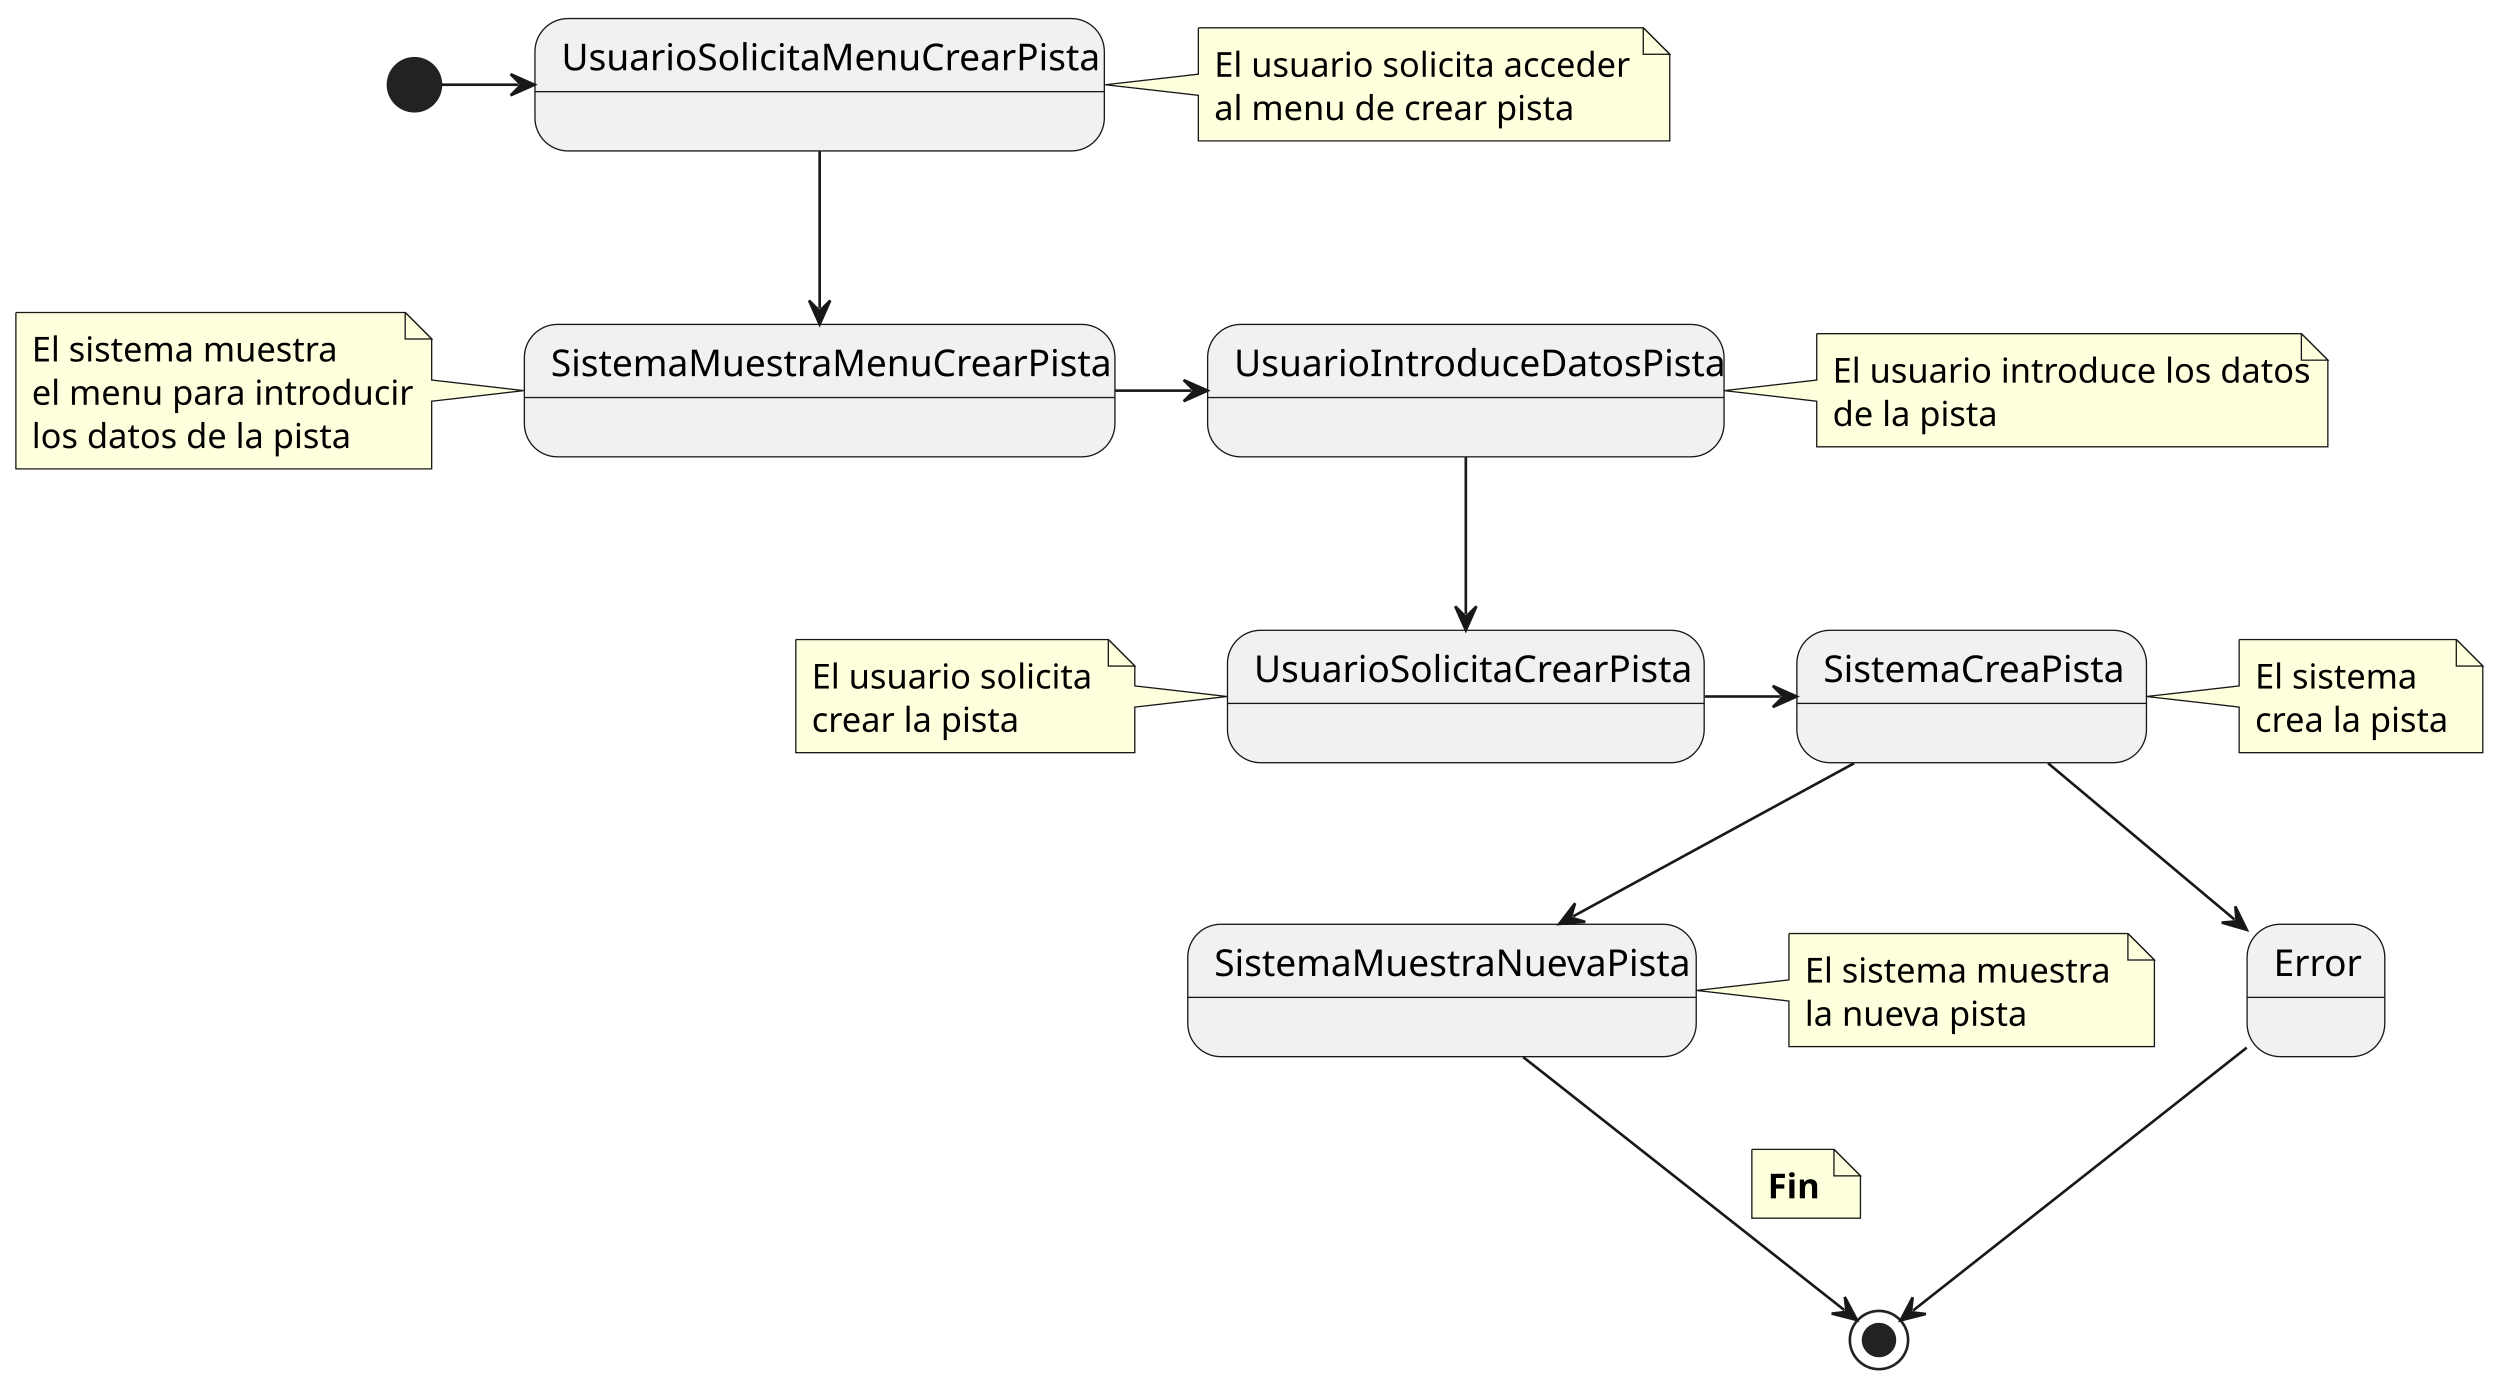
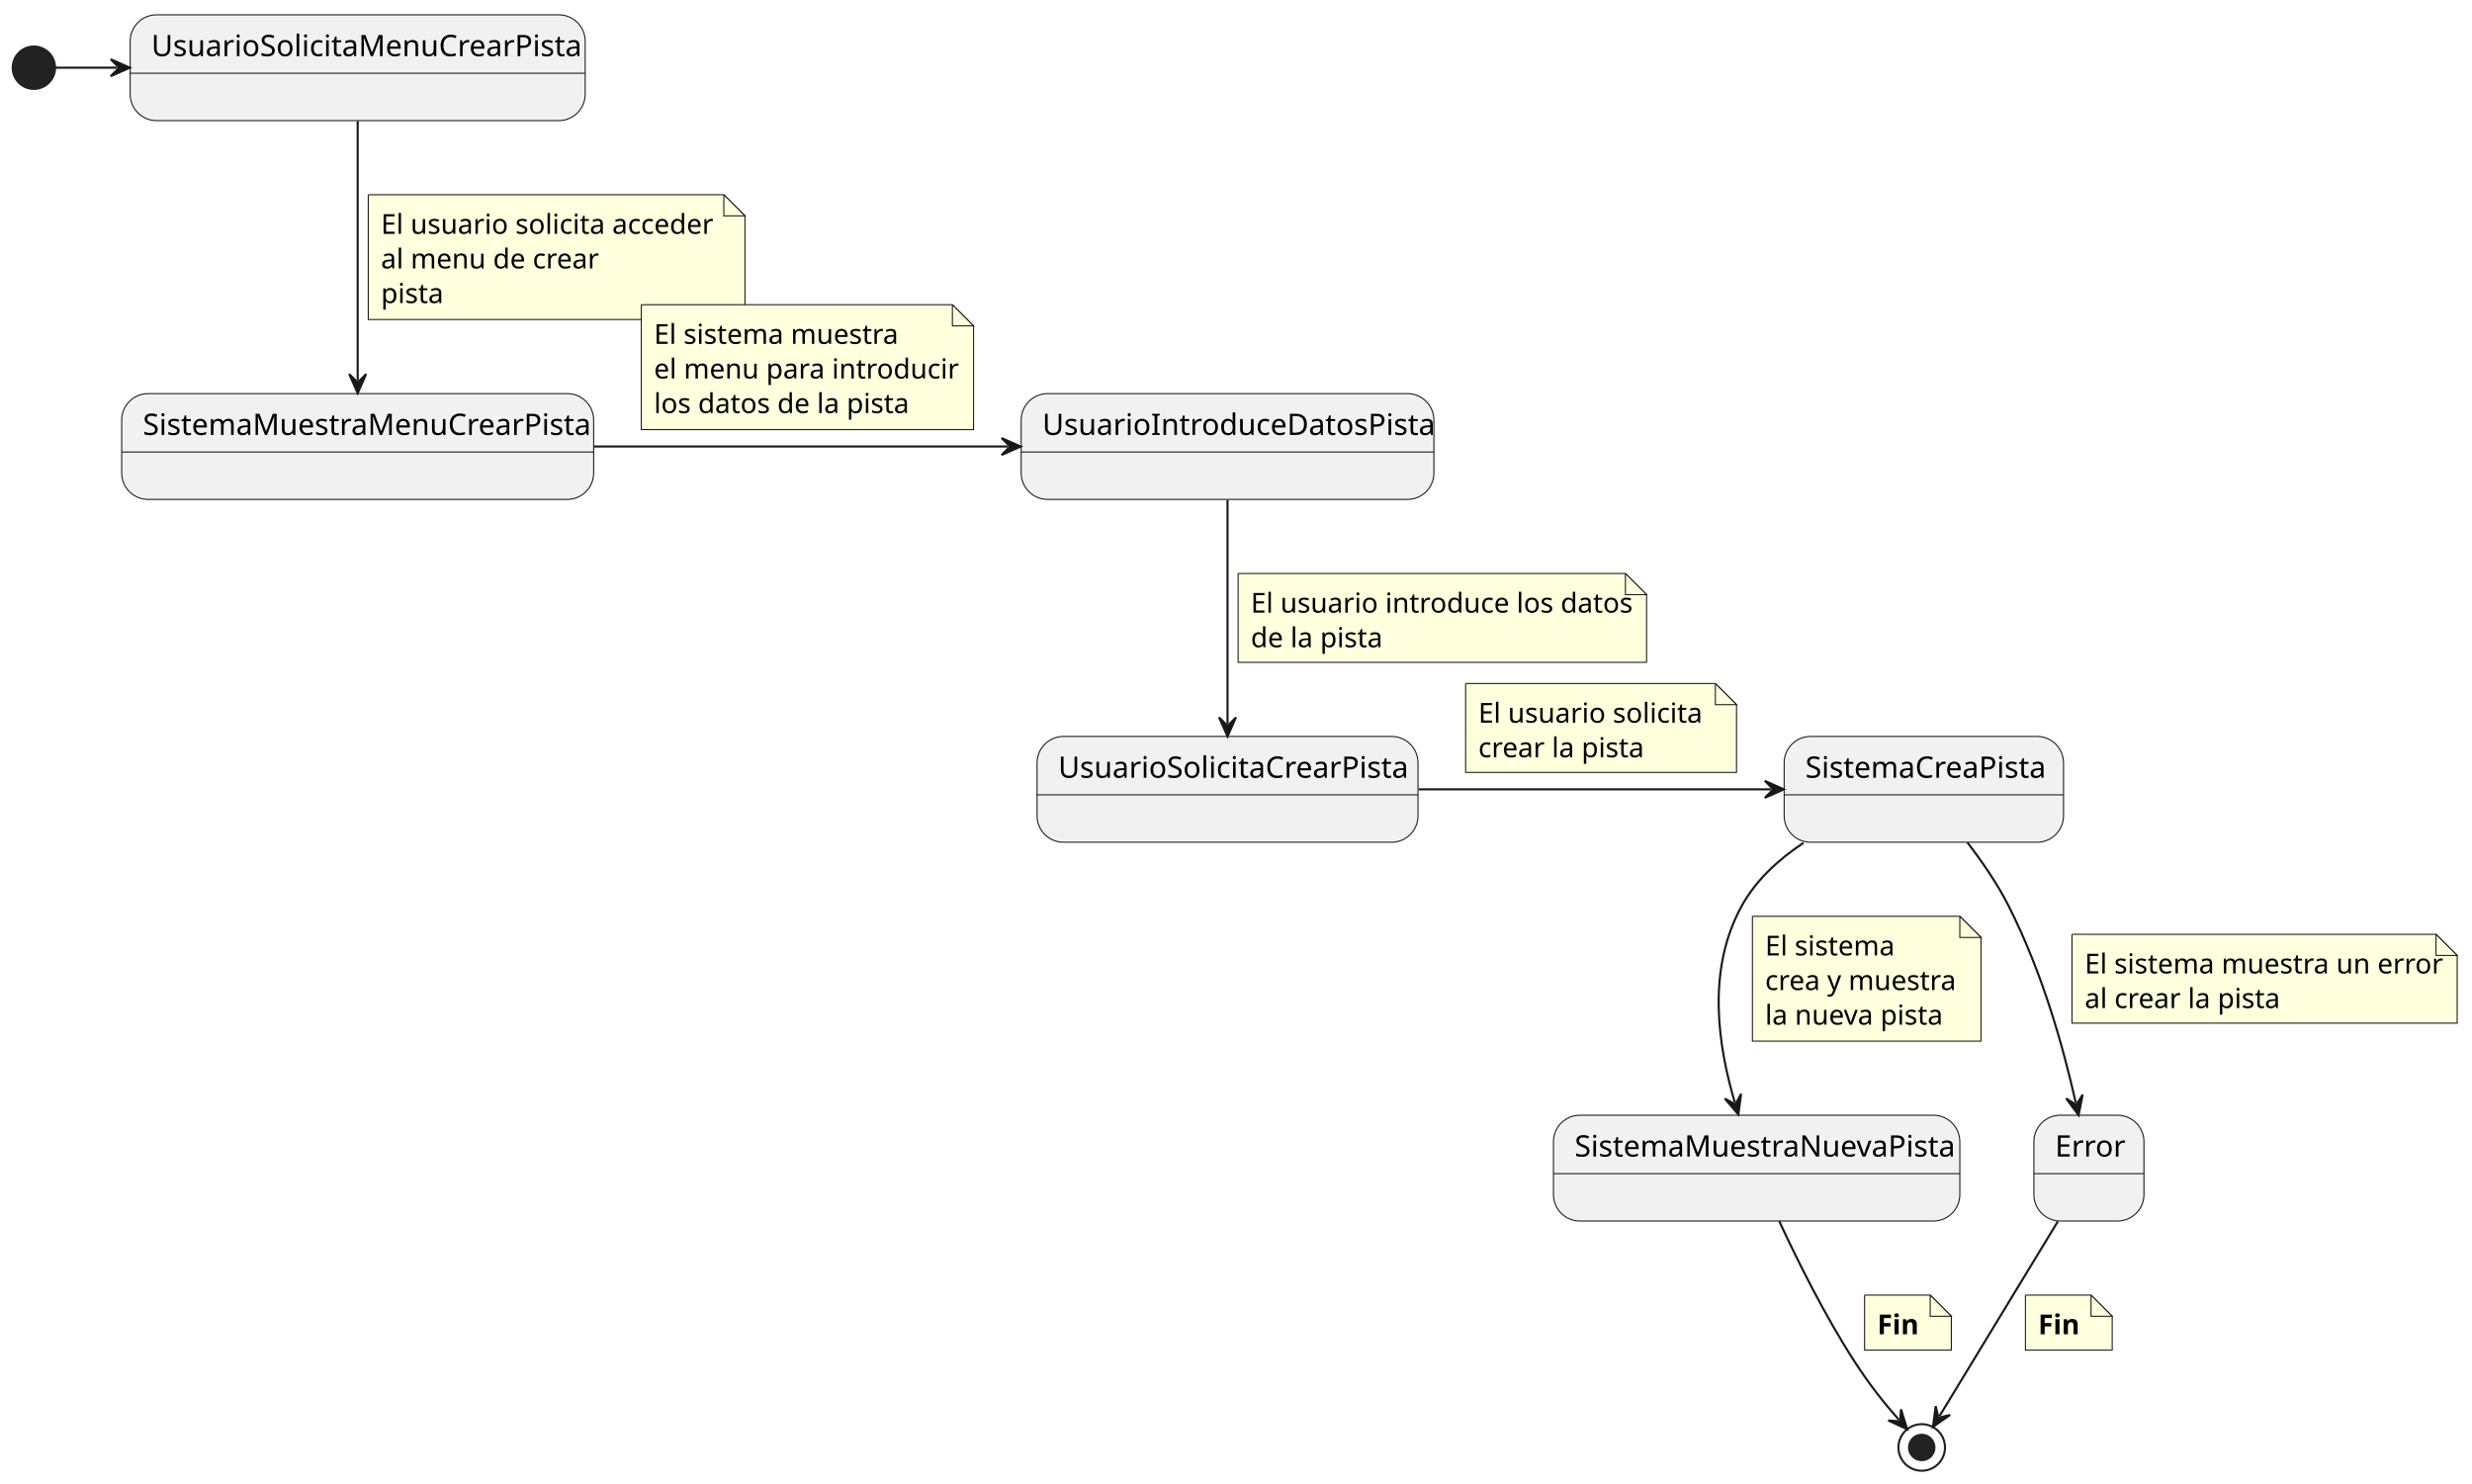
- <svg xmlns="http://www.w3.org/2000/svg" contentStyleType="text/css" height="523px" preserveAspectRatio="none" style="width:944px;height:523px;background:#FFFFFF;" version="1.1" viewBox="0 0 944 523" width="944px" zoomAndPan="magnify">
+ <svg xmlns="http://www.w3.org/2000/svg" contentStyleType="text/css" height="701px" preserveAspectRatio="none" style="width:1168px;height:701px;background:#FFFFFF;" version="1.1" viewBox="0 0 1168 701" width="1168px" zoomAndPan="magnify">
  <defs />
  <g>
-     <ellipse cx="156.5" cy="32" fill="#222222" rx="10" ry="10" style="stroke:#222222;stroke-width:1.0;" />
+     <ellipse cx="16" cy="32" fill="#222222" rx="10" ry="10" style="stroke:#222222;stroke-width:1.0;" />
    <g id="UsuarioSolicitaMenuCrearPista">
-       <rect fill="#F1F1F1" height="50" rx="12.5" ry="12.5" style="stroke:#181818;stroke-width:0.5;" width="215" x="202" y="7" />
-       <line style="stroke:#181818;stroke-width:0.5;" x1="202" x2="417" y1="34.609" y2="34.609" />
-       <text fill="#000000" font-family="sans-serif" font-size="14" lengthAdjust="spacing" textLength="195" x="212" y="26.533">UsuarioSolicitaMenuCrearPista</text>
+       <rect fill="#F1F1F1" height="50" rx="12.5" ry="12.5" style="stroke:#181818;stroke-width:0.5;" width="215" x="61.5" y="7" />
+       <line style="stroke:#181818;stroke-width:0.5;" x1="61.5" x2="276.5" y1="34.609" y2="34.609" />
+       <text fill="#000000" font-family="sans-serif" font-size="14" lengthAdjust="spacing" textLength="195" x="71.5" y="26.533">UsuarioSolicitaMenuCrearPista</text>
    </g>
    <g id="SistemaMuestraMenuCrearPista">
-       <rect fill="#F1F1F1" height="50" rx="12.5" ry="12.5" style="stroke:#181818;stroke-width:0.5;" width="223" x="198" y="122.5" />
-       <line style="stroke:#181818;stroke-width:0.5;" x1="198" x2="421" y1="150.109" y2="150.109" />
-       <text fill="#000000" font-family="sans-serif" font-size="14" lengthAdjust="spacing" textLength="203" x="208" y="142.033">SistemaMuestraMenuCrearPista</text>
-     </g>
-     <g id="elem_GMN7">
-       <path d="M452.5,10.5 L452.5,28 L417.34,32 L452.5,36 L452.5,53.203 A0,0 0 0 0 452.5,53.203 L630.5,53.203 A0,0 0 0 0 630.5,53.203 L630.5,20.5 L620.5,10.5 L452.5,10.5 A0,0 0 0 0 452.5,10.5 " fill="#FEFFDD" style="stroke:#181818;stroke-width:0.5;" />
-       <path d="M620.5,10.5 L620.5,20.5 L630.5,20.5 L620.5,10.5 " fill="#FEFFDD" style="stroke:#181818;stroke-width:0.5;" />
-       <text fill="#000000" font-family="sans-serif" font-size="13" lengthAdjust="spacing" textLength="153" x="458.5" y="28.995">El usuario solicita acceder</text>
-       <text fill="#000000" font-family="sans-serif" font-size="13" lengthAdjust="spacing" textLength="129" x="458.5" y="45.347">al menu de crear pista</text>
+       <rect fill="#F1F1F1" height="50" rx="12.5" ry="12.5" style="stroke:#181818;stroke-width:0.5;" width="223" x="57.5" y="186" />
+       <line style="stroke:#181818;stroke-width:0.5;" x1="57.5" x2="280.5" y1="213.609" y2="213.609" />
+       <text fill="#000000" font-family="sans-serif" font-size="14" lengthAdjust="spacing" textLength="203" x="67.5" y="205.533">SistemaMuestraMenuCrearPista</text>
    </g>
    <g id="UsuarioIntroduceDatosPista">
-       <rect fill="#F1F1F1" height="50" rx="12.5" ry="12.5" style="stroke:#181818;stroke-width:0.5;" width="195" x="456" y="122.5" />
-       <line style="stroke:#181818;stroke-width:0.5;" x1="456" x2="651" y1="150.109" y2="150.109" />
-       <text fill="#000000" font-family="sans-serif" font-size="14" lengthAdjust="spacing" textLength="175" x="466" y="142.033">UsuarioIntroduceDatosPista</text>
-     </g>
-     <g id="elem_GMN12">
-       <path d="M6,118 L6,177.055 A0,0 0 0 0 6,177.055 L163,177.055 A0,0 0 0 0 163,177.055 L163,151.5 L197.75,147.5 L163,143.5 L163,128 L153,118 L6,118 A0,0 0 0 0 6,118 " fill="#FEFFDD" style="stroke:#181818;stroke-width:0.5;" />
-       <path d="M153,118 L153,128 L163,128 L153,118 " fill="#FEFFDD" style="stroke:#181818;stroke-width:0.5;" />
-       <text fill="#000000" font-family="sans-serif" font-size="13" lengthAdjust="spacing" textLength="113" x="12" y="136.495">El sistema muestra</text>
-       <text fill="#000000" font-family="sans-serif" font-size="13" lengthAdjust="spacing" textLength="136" x="12" y="152.847">el menu  para introducir</text>
-       <text fill="#000000" font-family="sans-serif" font-size="13" lengthAdjust="spacing" textLength="117" x="12" y="169.198">los datos de la pista</text>
+       <rect fill="#F1F1F1" height="50" rx="12.5" ry="12.5" style="stroke:#181818;stroke-width:0.5;" width="195" x="482.5" y="186" />
+       <line style="stroke:#181818;stroke-width:0.5;" x1="482.5" x2="677.5" y1="213.609" y2="213.609" />
+       <text fill="#000000" font-family="sans-serif" font-size="14" lengthAdjust="spacing" textLength="175" x="492.5" y="205.533">UsuarioIntroduceDatosPista</text>
    </g>
    <g id="UsuarioSolicitaCrearPista">
-       <rect fill="#F1F1F1" height="50" rx="12.5" ry="12.5" style="stroke:#181818;stroke-width:0.5;" width="180" x="463.5" y="238" />
-       <line style="stroke:#181818;stroke-width:0.5;" x1="463.5" x2="643.5" y1="265.609" y2="265.609" />
-       <text fill="#000000" font-family="sans-serif" font-size="14" lengthAdjust="spacing" textLength="160" x="473.5" y="257.533">UsuarioSolicitaCrearPista</text>
-     </g>
-     <g id="elem_GMN17">
-       <path d="M686,126 L686,143.5 L651,147.5 L686,151.5 L686,168.703 A0,0 0 0 0 686,168.703 L879,168.703 A0,0 0 0 0 879,168.703 L879,136 L869,126 L686,126 A0,0 0 0 0 686,126 " fill="#FEFFDD" style="stroke:#181818;stroke-width:0.5;" />
-       <path d="M869,126 L869,136 L879,136 L869,126 " fill="#FEFFDD" style="stroke:#181818;stroke-width:0.5;" />
-       <text fill="#000000" font-family="sans-serif" font-size="13" lengthAdjust="spacing" textLength="172" x="692" y="144.495">El usuario introduce los datos</text>
-       <text fill="#000000" font-family="sans-serif" font-size="13" lengthAdjust="spacing" textLength="60" x="692" y="160.847">de la pista</text>
+       <rect fill="#F1F1F1" height="50" rx="12.5" ry="12.5" style="stroke:#181818;stroke-width:0.5;" width="180" x="490" y="348" />
+       <line style="stroke:#181818;stroke-width:0.5;" x1="490" x2="670" y1="375.609" y2="375.609" />
+       <text fill="#000000" font-family="sans-serif" font-size="14" lengthAdjust="spacing" textLength="160" x="500" y="367.533">UsuarioSolicitaCrearPista</text>
    </g>
    <g id="SistemaCreaPista">
-       <rect fill="#F1F1F1" height="50" rx="12.5" ry="12.5" style="stroke:#181818;stroke-width:0.5;" width="132" x="678.5" y="238" />
-       <line style="stroke:#181818;stroke-width:0.5;" x1="678.5" x2="810.5" y1="265.609" y2="265.609" />
-       <text fill="#000000" font-family="sans-serif" font-size="14" lengthAdjust="spacing" textLength="112" x="688.5" y="257.533">SistemaCreaPista</text>
-     </g>
-     <g id="elem_GMN22">
-       <path d="M300.5,241.5 L300.5,284.203 A0,0 0 0 0 300.5,284.203 L428.5,284.203 A0,0 0 0 0 428.5,284.203 L428.5,267 L463.33,263 L428.5,259 L428.5,251.5 L418.5,241.5 L300.5,241.5 A0,0 0 0 0 300.5,241.5 " fill="#FEFFDD" style="stroke:#181818;stroke-width:0.5;" />
-       <path d="M418.5,241.5 L418.5,251.5 L428.5,251.5 L418.5,241.5 " fill="#FEFFDD" style="stroke:#181818;stroke-width:0.5;" />
-       <text fill="#000000" font-family="sans-serif" font-size="13" lengthAdjust="spacing" textLength="103" x="306.5" y="259.995">El usuario solicita</text>
-       <text fill="#000000" font-family="sans-serif" font-size="13" lengthAdjust="spacing" textLength="75" x="306.5" y="276.347">crear la pista</text>
+       <rect fill="#F1F1F1" height="50" rx="12.5" ry="12.5" style="stroke:#181818;stroke-width:0.5;" width="132" x="843" y="348" />
+       <line style="stroke:#181818;stroke-width:0.5;" x1="843" x2="975" y1="375.609" y2="375.609" />
+       <text fill="#000000" font-family="sans-serif" font-size="14" lengthAdjust="spacing" textLength="112" x="853" y="367.533">SistemaCreaPista</text>
    </g>
    <g id="SistemaMuestraNuevaPista">
-       <rect fill="#F1F1F1" height="50" rx="12.5" ry="12.5" style="stroke:#181818;stroke-width:0.5;" width="192" x="448.5" y="349" />
-       <line style="stroke:#181818;stroke-width:0.5;" x1="448.5" x2="640.5" y1="376.609" y2="376.609" />
-       <text fill="#000000" font-family="sans-serif" font-size="14" lengthAdjust="spacing" textLength="172" x="458.5" y="368.533">SistemaMuestraNuevaPista</text>
-     </g>
-     <g id="elem_GMN27">
-       <path d="M845.5,241.5 L845.5,259 L810.54,263 L845.5,267 L845.5,284.203 A0,0 0 0 0 845.5,284.203 L937.5,284.203 A0,0 0 0 0 937.5,284.203 L937.5,251.5 L927.5,241.5 L845.5,241.5 A0,0 0 0 0 845.5,241.5 " fill="#FEFFDD" style="stroke:#181818;stroke-width:0.5;" />
-       <path d="M927.5,241.5 L927.5,251.5 L937.5,251.5 L927.5,241.5 " fill="#FEFFDD" style="stroke:#181818;stroke-width:0.5;" />
-       <text fill="#000000" font-family="sans-serif" font-size="13" lengthAdjust="spacing" textLength="62" x="851.5" y="259.995">El sistema</text>
-       <text fill="#000000" font-family="sans-serif" font-size="13" lengthAdjust="spacing" textLength="71" x="851.5" y="276.347">crea la pista</text>
+       <rect fill="#F1F1F1" height="50" rx="12.5" ry="12.5" style="stroke:#181818;stroke-width:0.5;" width="192" x="734" y="527" />
+       <line style="stroke:#181818;stroke-width:0.5;" x1="734" x2="926" y1="554.609" y2="554.609" />
+       <text fill="#000000" font-family="sans-serif" font-size="14" lengthAdjust="spacing" textLength="172" x="744" y="546.533">SistemaMuestraNuevaPista</text>
    </g>
    <g id="Error">
-       <rect fill="#F1F1F1" height="50" rx="12.5" ry="12.5" style="stroke:#181818;stroke-width:0.5;" width="52" x="848.5" y="349" />
-       <line style="stroke:#181818;stroke-width:0.5;" x1="848.5" x2="900.5" y1="376.609" y2="376.609" />
-       <text fill="#000000" font-family="sans-serif" font-size="14" lengthAdjust="spacing" textLength="32" x="858.5" y="368.533">Error</text>
+       <rect fill="#F1F1F1" height="50" rx="12.5" ry="12.5" style="stroke:#181818;stroke-width:0.5;" width="52" x="961" y="527" />
+       <line style="stroke:#181818;stroke-width:0.5;" x1="961" x2="1013" y1="554.609" y2="554.609" />
+       <text fill="#000000" font-family="sans-serif" font-size="14" lengthAdjust="spacing" textLength="32" x="971" y="546.533">Error</text>
    </g>
-     <ellipse cx="709.5" cy="506" fill="none" rx="11" ry="11" style="stroke:#222222;stroke-width:1.0;" />
-     <ellipse cx="709.5" cy="506" fill="#222222" rx="6" ry="6" style="stroke:#222222;stroke-width:1.0;" />
-     <g id="elem_GMN35">
-       <path d="M675.5,352.5 L675.5,370 L640.59,374 L675.5,378 L675.5,395.203 A0,0 0 0 0 675.5,395.203 L813.5,395.203 A0,0 0 0 0 813.5,395.203 L813.5,362.5 L803.5,352.5 L675.5,352.5 A0,0 0 0 0 675.5,352.5 " fill="#FEFFDD" style="stroke:#181818;stroke-width:0.5;" />
-       <path d="M803.5,352.5 L803.5,362.5 L813.5,362.5 L803.5,352.5 " fill="#FEFFDD" style="stroke:#181818;stroke-width:0.5;" />
-       <text fill="#000000" font-family="sans-serif" font-size="13" lengthAdjust="spacing" textLength="113" x="681.5" y="370.995">El sistema muestra</text>
-       <text fill="#000000" font-family="sans-serif" font-size="13" lengthAdjust="spacing" textLength="79" x="681.5" y="387.347">la nueva pista</text>
-     </g>
+     <ellipse cx="908" cy="684" fill="none" rx="11" ry="11" style="stroke:#222222;stroke-width:1.0;" />
+     <ellipse cx="908" cy="684" fill="#222222" rx="6" ry="6" style="stroke:#222222;stroke-width:1.0;" />
    <g id="link_*start*_UsuarioSolicitaMenuCrearPista">
-       <path d="M166.66,32 C178.38,32 184.09,32 195.81,32 " fill="none" id="*start*-to-UsuarioSolicitaMenuCrearPista" style="stroke:#181818;stroke-width:1.0;" />
-       <polygon fill="#181818" points="201.81,32,192.81,28,196.81,32,192.81,36,201.81,32" style="stroke:#181818;stroke-width:1.0;" />
+       <path d="M26.16,32 C37.88,32 43.59,32 55.31,32 " fill="none" id="*start*-to-UsuarioSolicitaMenuCrearPista" style="stroke:#181818;stroke-width:1.0;" />
+       <polygon fill="#181818" points="61.31,32,52.31,28,56.31,32,52.31,36,61.31,32" style="stroke:#181818;stroke-width:1.0;" />
    </g>
    <g id="link_UsuarioSolicitaMenuCrearPista_SistemaMuestraMenuCrearPista">
-       <path d="M309.5,57.07 C309.5,76.33 309.5,97.21 309.5,116.46 " fill="none" id="UsuarioSolicitaMenuCrearPista-to-SistemaMuestraMenuCrearPista" style="stroke:#181818;stroke-width:1.0;" />
-       <polygon fill="#181818" points="309.5,122.46,313.5,113.46,309.5,117.46,305.5,113.46,309.5,122.46" style="stroke:#181818;stroke-width:1.0;" />
+       <path d="M169,57.24 C169,91.04 169,145.97 169,179.77 " fill="none" id="UsuarioSolicitaMenuCrearPista-to-SistemaMuestraMenuCrearPista" style="stroke:#181818;stroke-width:1.0;" />
+       <polygon fill="#181818" points="169,185.77,173,176.77,169,180.77,165,176.77,169,185.77" style="stroke:#181818;stroke-width:1.0;" />
+       <path d="M174,92 L174,151 L352,151 L352,102 L342,92 L174,92 " fill="#FEFFDD" style="stroke:#181818;stroke-width:0.5;" />
+       <path d="M342,92 L342,102 L352,102 L342,92 " fill="#FEFFDD" style="stroke:#181818;stroke-width:0.5;" />
+       <text fill="#000000" font-family="sans-serif" font-size="13" lengthAdjust="spacing" textLength="153" x="180" y="110.495">El usuario solicita acceder</text>
+       <text fill="#000000" font-family="sans-serif" font-size="13" lengthAdjust="spacing" textLength="97" x="180" y="126.847">al menu de crear</text>
+       <text fill="#000000" font-family="sans-serif" font-size="13" lengthAdjust="spacing" textLength="28" x="180" y="143.198">pista</text>
    </g>
    <g id="link_SistemaMuestraMenuCrearPista_UsuarioIntroduceDatosPista">
-       <path d="M421.02,147.5 C432.66,147.5 438.3,147.5 449.95,147.5 " fill="none" id="SistemaMuestraMenuCrearPista-to-UsuarioIntroduceDatosPista" style="stroke:#181818;stroke-width:1.0;" />
-       <polygon fill="#181818" points="455.95,147.5,446.95,143.5,450.95,147.5,446.95,151.5,455.95,147.5" style="stroke:#181818;stroke-width:1.0;" />
+       <path d="M280.76,211 C343.76,211 415.7,211 476.25,211 " fill="none" id="SistemaMuestraMenuCrearPista-to-UsuarioIntroduceDatosPista" style="stroke:#181818;stroke-width:1.0;" />
+       <polygon fill="#181818" points="482.25,211,473.25,207,477.25,211,473.25,215,482.25,211" style="stroke:#181818;stroke-width:1.0;" />
+       <path d="M303,144 L303,203 L460,203 L460,154 L450,144 L303,144 " fill="#FEFFDD" style="stroke:#181818;stroke-width:0.5;" />
+       <path d="M450,144 L450,154 L460,154 L450,144 " fill="#FEFFDD" style="stroke:#181818;stroke-width:0.5;" />
+       <text fill="#000000" font-family="sans-serif" font-size="13" lengthAdjust="spacing" textLength="113" x="309" y="162.495">El sistema muestra</text>
+       <text fill="#000000" font-family="sans-serif" font-size="13" lengthAdjust="spacing" textLength="136" x="309" y="178.847">el menu  para introducir</text>
+       <text fill="#000000" font-family="sans-serif" font-size="13" lengthAdjust="spacing" textLength="117" x="309" y="195.198">los datos de la pista</text>
    </g>
    <g id="link_UsuarioIntroduceDatosPista_UsuarioSolicitaCrearPista">
-       <path d="M553.5,172.57 C553.5,191.83 553.5,212.71 553.5,231.96 " fill="none" id="UsuarioIntroduceDatosPista-to-UsuarioSolicitaCrearPista" style="stroke:#181818;stroke-width:1.0;" />
-       <polygon fill="#181818" points="553.5,237.96,557.5,228.96,553.5,232.96,549.5,228.96,553.5,237.96" style="stroke:#181818;stroke-width:1.0;" />
+       <path d="M580,236.3 C580,266.55 580,311.89 580,342 " fill="none" id="UsuarioIntroduceDatosPista-to-UsuarioSolicitaCrearPista" style="stroke:#181818;stroke-width:1.0;" />
+       <polygon fill="#181818" points="580,348,584,339,580,343,576,339,580,348" style="stroke:#181818;stroke-width:1.0;" />
+       <path d="M585,271 L585,313 L778,313 L778,281 L768,271 L585,271 " fill="#FEFFDD" style="stroke:#181818;stroke-width:0.5;" />
+       <path d="M768,271 L768,281 L778,281 L768,271 " fill="#FEFFDD" style="stroke:#181818;stroke-width:0.5;" />
+       <text fill="#000000" font-family="sans-serif" font-size="13" lengthAdjust="spacing" textLength="172" x="591" y="289.495">El usuario introduce los datos</text>
+       <text fill="#000000" font-family="sans-serif" font-size="13" lengthAdjust="spacing" textLength="60" x="591" y="305.847">de la pista</text>
    </g>
    <g id="link_UsuarioSolicitaCrearPista_SistemaCreaPista">
-       <path d="M643.78,263 C655.32,263 660.86,263 672.4,263 " fill="none" id="UsuarioSolicitaCrearPista-to-SistemaCreaPista" style="stroke:#181818;stroke-width:1.0;" />
-       <polygon fill="#181818" points="678.4,263,669.4,259,673.4,263,669.4,267,678.4,263" style="stroke:#181818;stroke-width:1.0;" />
+       <path d="M670.34,373 C724.93,373 787.31,373 836.87,373 " fill="none" id="UsuarioSolicitaCrearPista-to-SistemaCreaPista" style="stroke:#181818;stroke-width:1.0;" />
+       <polygon fill="#181818" points="842.87,373,833.87,369,837.87,373,833.87,377,842.87,373" style="stroke:#181818;stroke-width:1.0;" />
+       <path d="M692.5,323 L692.5,365 L820.5,365 L820.5,333 L810.5,323 L692.5,323 " fill="#FEFFDD" style="stroke:#181818;stroke-width:0.5;" />
+       <path d="M810.5,323 L810.5,333 L820.5,333 L810.5,323 " fill="#FEFFDD" style="stroke:#181818;stroke-width:0.5;" />
+       <text fill="#000000" font-family="sans-serif" font-size="13" lengthAdjust="spacing" textLength="103" x="698.5" y="341.495">El usuario solicita</text>
+       <text fill="#000000" font-family="sans-serif" font-size="13" lengthAdjust="spacing" textLength="75" x="698.5" y="357.847">crear la pista</text>
    </g>
    <g id="link_SistemaCreaPista_SistemaMuestraNuevaPista">
-       <path d="M700.11,288.19 C666.97,306.25 627.148,327.959 594.028,346.009 " fill="none" id="SistemaCreaPista-to-SistemaMuestraNuevaPista" style="stroke:#181818;stroke-width:1.0;" />
-       <polygon fill="#181818" points="588.76,348.88,598.577,348.085,593.15,346.487,594.749,341.061,588.76,348.88" style="stroke:#181818;stroke-width:1.0;" />
+       <path d="M852.18,398.27 C840.51,406 829.74,415.81 823,428 C806.03,458.7 811.976,494.784 819.665,520.904 " fill="none" id="SistemaCreaPista-to-SistemaMuestraNuevaPista" style="stroke:#181818;stroke-width:1.0;" />
+       <polygon fill="#181818" points="821.36,526.66,822.655,516.897,819.948,521.864,814.981,519.156,821.36,526.66" style="stroke:#181818;stroke-width:1.0;" />
+       <path d="M828,433 L828,492 L936,492 L936,443 L926,433 L828,433 " fill="#FEFFDD" style="stroke:#181818;stroke-width:0.5;" />
+       <path d="M926,433 L926,443 L936,443 L926,433 " fill="#FEFFDD" style="stroke:#181818;stroke-width:0.5;" />
+       <text fill="#000000" font-family="sans-serif" font-size="13" lengthAdjust="spacing" textLength="62" x="834" y="451.495">El sistema</text>
+       <text fill="#000000" font-family="sans-serif" font-size="13" lengthAdjust="spacing" textLength="87" x="834" y="467.847">crea y muestra</text>
+       <text fill="#000000" font-family="sans-serif" font-size="13" lengthAdjust="spacing" textLength="79" x="834" y="484.198">la nueva pista</text>
    </g>
    <g id="link_SistemaCreaPista_Error">
-       <path d="M773.35,288.19 C795.79,307.01 822.062,329.035 843.782,347.245 " fill="none" id="SistemaCreaPista-to-Error" style="stroke:#181818;stroke-width:1.0;" />
-       <polygon fill="#181818" points="848.38,351.1,844.053,342.252,844.548,347.888,838.913,348.383,848.38,351.1" style="stroke:#181818;stroke-width:1.0;" />
+       <path d="M929.59,398.12 C936.47,407.07 943.73,417.59 949,428 C965.45,460.5 975.039,495.627 980.789,521.107 " fill="none" id="SistemaCreaPista-to-Error" style="stroke:#181818;stroke-width:1.0;" />
+       <polygon fill="#181818" points="982.11,526.96,984.031,517.3,981.009,522.083,976.227,519.061,982.11,526.96" style="stroke:#181818;stroke-width:1.0;" />
+       <path d="M979,441.5 L979,483.5 L1161,483.5 L1161,451.5 L1151,441.5 L979,441.5 " fill="#FEFFDD" style="stroke:#181818;stroke-width:0.5;" />
+       <path d="M1151,441.5 L1151,451.5 L1161,451.5 L1151,441.5 " fill="#FEFFDD" style="stroke:#181818;stroke-width:0.5;" />
+       <text fill="#000000" font-family="sans-serif" font-size="13" lengthAdjust="spacing" textLength="161" x="985" y="459.995">El sistema muestra un error</text>
+       <text fill="#000000" font-family="sans-serif" font-size="13" lengthAdjust="spacing" textLength="89" x="985" y="476.347">al crear la pista</text>
    </g>
    <g id="link_Error_*end*">
-       <path d="M848.36,395.6 C810.19,425.67 745.912,476.306 722.352,494.876 " fill="none" id="Error-to-*end*" style="stroke:#181818;stroke-width:1.0;" />
-       <polygon fill="#181818" points="717.64,498.59,727.184,496.16,721.567,495.495,722.232,489.877,717.64,498.59" style="stroke:#181818;stroke-width:1.0;" />
+       <path d="M972.33,577.15 C954.48,606.52 928.375,649.472 916.445,669.112 " fill="none" id="Error-to-*end*" style="stroke:#181818;stroke-width:1.0;" />
+       <polygon fill="#181818" points="913.33,674.24,921.421,668.625,915.926,669.967,914.584,664.471,913.33,674.24" style="stroke:#181818;stroke-width:1.0;" />
+       <path d="M957,612 L957,638 L998,638 L998,622 L988,612 L957,612 " fill="#FEFFDD" style="stroke:#181818;stroke-width:0.5;" />
+       <path d="M988,612 L988,622 L998,622 L988,612 " fill="#FEFFDD" style="stroke:#181818;stroke-width:0.5;" />
+       <text fill="#000000" font-family="sans-serif" font-size="13" font-weight="bold" lengthAdjust="spacing" textLength="20" x="963" y="630.495">Fin</text>
    </g>
    <g id="link_SistemaMuestraNuevaPista_*end*">
-       <path d="M575.15,399.15 C613.92,429.69 673.667,476.767 696.477,494.737 " fill="none" id="SistemaMuestraNuevaPista-to-*end*" style="stroke:#181818;stroke-width:1.0;" />
-       <polygon fill="#181818" points="701.19,498.45,696.596,489.738,697.262,495.356,691.645,496.022,701.19,498.45" style="stroke:#181818;stroke-width:1.0;" />
-       <path d="M661.5,434 L661.5,460 L702.5,460 L702.5,444 L692.5,434 L661.5,434 " fill="#FEFFDD" style="stroke:#181818;stroke-width:0.5;" />
-       <path d="M692.5,434 L692.5,444 L702.5,444 L692.5,434 " fill="#FEFFDD" style="stroke:#181818;stroke-width:0.5;" />
-       <text fill="#000000" font-family="sans-serif" font-size="13" font-weight="bold" lengthAdjust="spacing" textLength="20" x="667.5" y="452.495">Fin</text>
+       <path d="M840.66,577.03 C849.27,595.59 862.19,621.63 876,643 C883.72,654.95 890.334,663.079 897.174,670.879 " fill="none" id="SistemaMuestraNuevaPista-to-*end*" style="stroke:#181818;stroke-width:1.0;" />
+       <polygon fill="#181818" points="901.13,675.39,898.203,665.986,897.833,671.631,892.189,671.261,901.13,675.39" style="stroke:#181818;stroke-width:1.0;" />
+       <path d="M881,612 L881,638 L922,638 L922,622 L912,612 L881,612 " fill="#FEFFDD" style="stroke:#181818;stroke-width:0.5;" />
+       <path d="M912,612 L912,622 L922,622 L912,612 " fill="#FEFFDD" style="stroke:#181818;stroke-width:0.5;" />
+       <text fill="#000000" font-family="sans-serif" font-size="13" font-weight="bold" lengthAdjust="spacing" textLength="20" x="887" y="630.495">Fin</text>
    </g>
  </g>
</svg>
